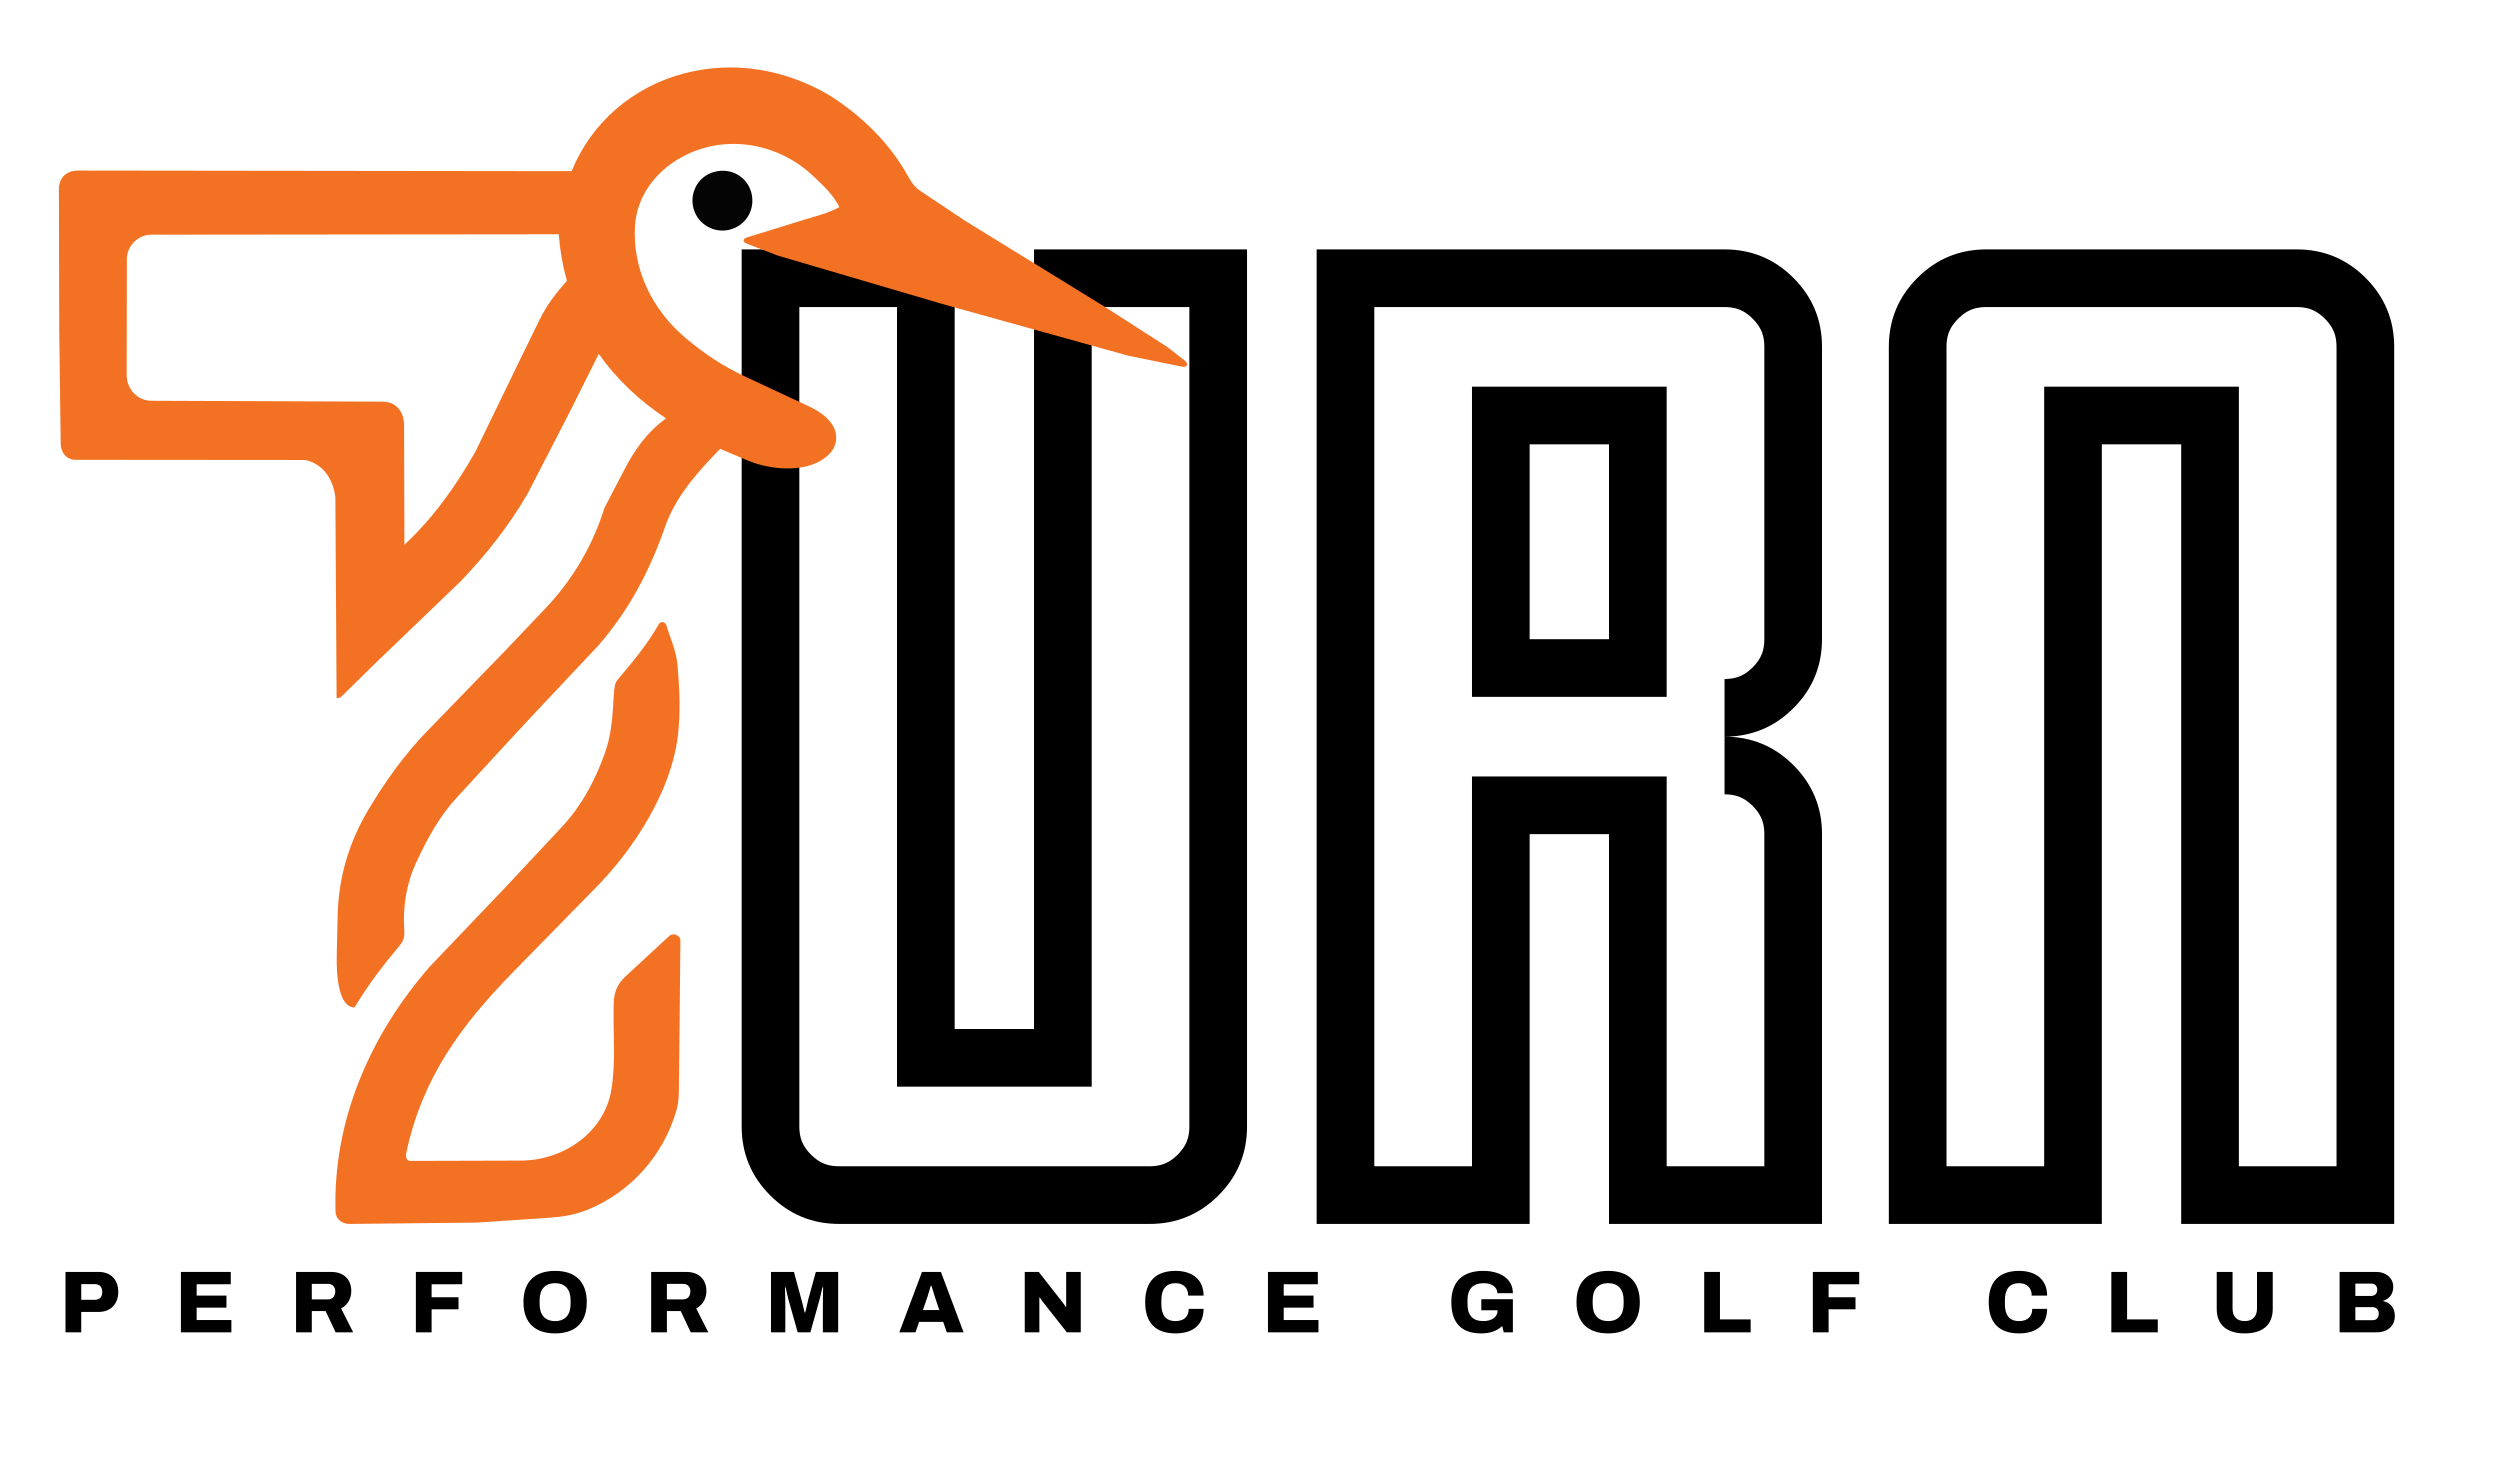
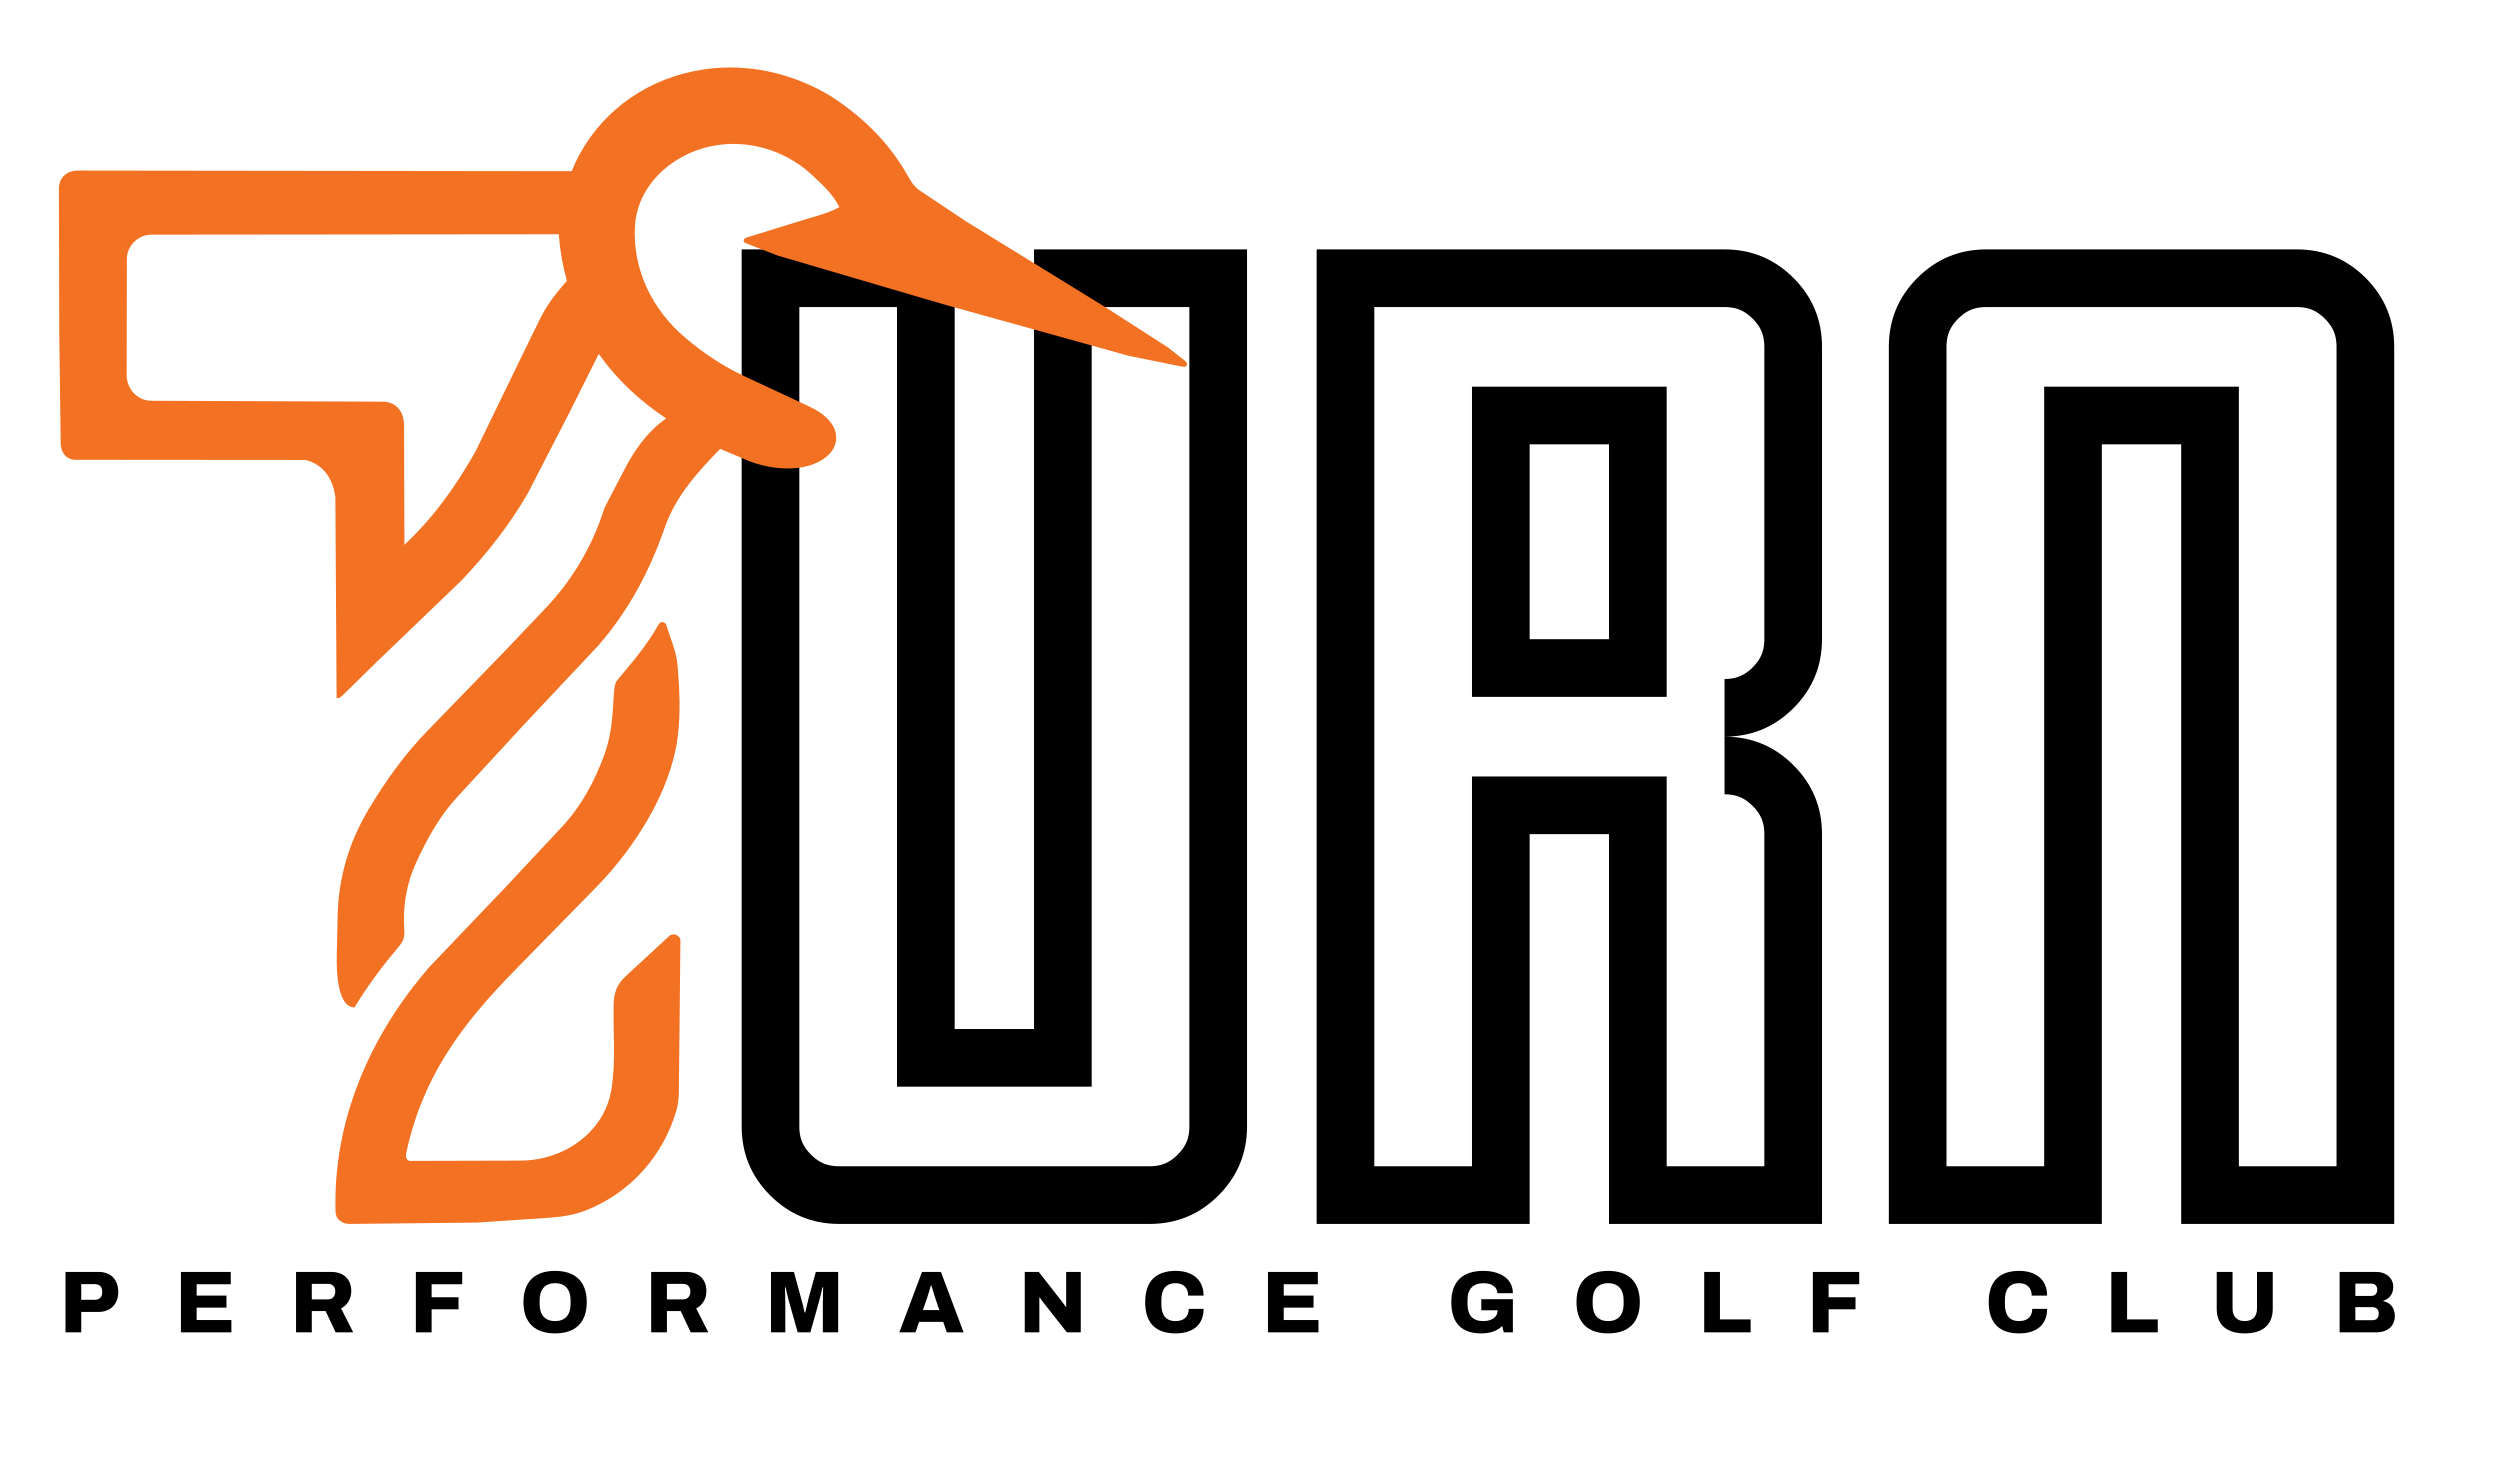
<svg xmlns="http://www.w3.org/2000/svg" width="10800px" height="6312px" viewBox="0 0 10800 6312.212">
-   <g id="2ad01bf7-a0f4-4b16-9c7b-11d9cd1be8c0">
- 
- </g>
-   <g id="809508ff-fe3f-4270-9e44-53f5b81706b2" name="New Group">
-     <g style="" id="d6b072af-1f31-4a63-a123-fc90fe451b32">
-       <g style="">
-         <path d="M-486.688 -13.718L-472.781 -13.718C-467.667 -13.718 -464.614 -10.407 -464.614 -5.403C-464.614 -0.289 -467.778 3.022 -472.928 3.022L-480.103 3.022L-480.103 11.558L-486.688 11.558ZM-474.474 -2.055C-472.413 -2.055 -471.309 -3.232 -471.309 -5.33C-471.309 -7.463 -472.376 -8.604 -474.474 -8.604L-480.103 -8.604L-480.103 -2.055Z" fill="rgb(0,0,0)" fill-opacity="1.00" transform="matrix(10.32547 0 0 10.32547 5308.055 5636.572) translate(0 0)" />
-         <path d="M-438.4 -13.718L-417.54 -13.718L-417.54 -8.567L-431.815 -8.567L-431.815 -3.821L-419.342 -3.821L-419.342 1.219L-431.815 1.219L-431.815 6.407L-417.282 6.407L-417.282 11.558L-438.4 11.558Z" fill="rgb(0,0,0)" fill-opacity="1.00" transform="matrix(10.32547 0 0 10.32547 5308.055 5636.572) translate(0 0)" />
-         <path d="M-390.222 -13.718L-375.543 -13.718C-369.914 -13.718 -367.118 -10.26 -367.118 -5.734C-367.118 -2.497 -368.7 0.152 -371.385 1.55L-366.308 11.558L-373.666 11.558L-377.861 2.654L-383.637 2.654L-383.637 11.558L-390.222 11.558ZM-376.794 -2.239C-375.028 -2.239 -373.814 -3.527 -373.814 -5.55C-373.814 -7.463 -374.954 -8.714 -376.794 -8.714L-383.637 -8.714L-383.637 -2.239Z" fill="rgb(0,0,0)" fill-opacity="1.00" transform="matrix(10.32547 0 0 10.32547 5308.055 5636.572) translate(0 0)" />
-         <path d="M-340.095 -13.718L-320.706 -13.718L-320.706 -8.567L-333.509 -8.567L-333.509 -3.122L-322.251 -3.122L-322.251 1.918L-333.509 1.918L-333.509 11.558L-340.095 11.558Z" fill="rgb(0,0,0)" fill-opacity="1.00" transform="matrix(10.32547 0 0 10.32547 5308.055 5636.572) translate(0 0)" />
-         <path d="M-281.836 11.999C-290.151 11.999 -295.081 7.658 -295.081 -1.099C-295.081 -9.818 -290.151 -14.159 -281.836 -14.159C-273.559 -14.159 -268.592 -9.818 -268.592 -1.099C-268.592 7.658 -273.559 11.999 -281.836 11.999ZM-281.836 6.848C-277.606 6.848 -275.361 4.199 -275.361 -0.252L-275.361 -1.908C-275.361 -6.36 -277.606 -9.009 -281.836 -9.009C-286.104 -9.009 -288.312 -6.36 -288.312 -1.908L-288.312 -0.252C-288.312 4.199 -286.104 6.848 -281.836 6.848Z" fill="rgb(0,0,0)" fill-opacity="1.00" transform="matrix(10.32547 0 0 10.32547 5308.055 5636.572) translate(0 0)" />
-         <path d="M-241.642 -13.718L-226.963 -13.718C-221.334 -13.718 -218.538 -10.26 -218.538 -5.734C-218.538 -2.497 -220.12 0.152 -222.805 1.55L-217.728 11.558L-225.087 11.558L-229.281 2.654L-235.057 2.654L-235.057 11.558L-241.642 11.558ZM-228.214 -2.239C-226.448 -2.239 -225.234 -3.527 -225.234 -5.55C-225.234 -7.463 -226.374 -8.714 -228.214 -8.714L-235.057 -8.714L-235.057 -2.239Z" fill="rgb(0,0,0)" fill-opacity="1.00" transform="matrix(10.32547 0 0 10.32547 5308.055 5636.572) translate(0 0)" />
-         <path d="M-191.515 -13.718L-181.912 -13.718L-178.859 -2.46C-178.491 -1.246 -177.829 1.477 -177.461 3.243L-177.166 3.243C-176.872 1.845 -176.32 -0.584 -175.842 -2.497L-172.751 -13.718L-163.407 -13.718L-163.407 11.558L-169.808 11.558L-169.808 0.778C-169.808 -2.349 -169.735 -6.029 -169.698 -7.279L-169.992 -7.279C-170.213 -6.139 -170.912 -3.196 -171.353 -1.577L-175.033 11.558L-180.33 11.558L-184.046 -1.577C-184.451 -3.049 -185.076 -5.697 -185.371 -7.243L-185.665 -7.243C-185.592 -5.33 -185.518 -1.834 -185.518 0.778L-185.518 11.558L-191.515 11.558Z" fill="rgb(0,0,0)" fill-opacity="1.00" transform="matrix(10.32547 0 0 10.32547 5308.055 5636.572) translate(0 0)" />
-         <path d="M-128.327 -13.718L-120.416 -13.718L-110.924 11.558L-117.951 11.558L-119.46 7.179L-129.541 7.179L-131.049 11.558L-137.819 11.558ZM-121.079 2.249L-122.881 -3.085C-123.249 -4.152 -123.985 -6.544 -124.39 -7.978L-124.647 -7.978C-125.015 -6.58 -125.714 -4.41 -126.119 -3.085L-127.959 2.249Z" fill="rgb(0,0,0)" fill-opacity="1.00" transform="matrix(10.32547 0 0 10.32547 5308.055 5636.572) translate(0 0)" />
-         <path d="M-85.336 -13.718L-79.487 -13.718L-70.289 -1.982C-69.774 -1.356 -68.597 0.226 -68.192 0.888L-68.008 0.851L-68.008 -13.718L-61.901 -13.718L-61.901 11.558L-67.714 11.558L-77.463 -0.804C-78.125 -1.577 -78.677 -2.497 -79.045 -3.049L-79.229 -3.012L-79.229 11.558L-85.336 11.558Z" fill="rgb(0,0,0)" fill-opacity="1.00" transform="matrix(10.32547 0 0 10.32547 5308.055 5636.572) translate(0 0)" />
-         <path d="M-22.222 11.999C-30.463 11.999 -34.951 7.768 -34.951 -1.099C-34.951 -9.818 -30.463 -14.159 -22.222 -14.159C-15.379 -14.159 -10.522 -10.664 -10.522 -3.821L-16.961 -3.821C-16.961 -7.059 -18.984 -9.009 -22.222 -9.009C-26.379 -9.009 -28.182 -6.36 -28.182 -1.908L-28.182 -0.252C-28.182 4.273 -26.379 6.848 -22.258 6.848C-18.763 6.848 -16.74 5.009 -16.74 1.734L-10.522 1.734C-10.522 8.541 -15.121 11.999 -22.222 11.999Z" fill="rgb(0,0,0)" fill-opacity="1.00" transform="matrix(10.32547 0 0 10.32547 5308.055 5636.572) translate(0 0)" />
-         <path d="M16.427 -13.718L37.288 -13.718L37.288 -8.567L23.013 -8.567L23.013 -3.821L35.485 -3.821L35.485 1.219L23.013 1.219L23.013 6.407L37.545 6.407L37.545 11.558L16.427 11.558Z" fill="rgb(0,0,0)" fill-opacity="1.00" transform="matrix(10.32547 0 0 10.32547 5308.055 5636.572) translate(0 0)" />
-         <path d="M105.608 11.999C97.477 11.999 93.136 7.731 93.136 -1.099C93.136 -9.818 98.029 -14.159 106.491 -14.159C113.298 -14.159 118.89 -11.069 118.89 -4.814L112.415 -4.814C112.415 -7.5 109.802 -9.009 106.749 -9.009C102.15 -9.009 99.906 -6.544 99.906 -1.908L99.906 -0.252C99.906 4.457 102.113 6.848 106.528 6.848C109.876 6.848 112.488 5.266 112.488 2.507L112.488 2.323L105.682 2.323L105.682 -2.313L118.89 -2.313L118.89 11.558L115.064 11.558L114.438 8.909C112.194 11.006 109.434 11.999 105.608 11.999Z" fill="rgb(0,0,0)" fill-opacity="1.00" transform="matrix(10.32547 0 0 10.32547 5308.055 5636.572) translate(0 0)" />
-         <path d="M158.753 11.999C150.438 11.999 145.508 7.658 145.508 -1.099C145.508 -9.818 150.438 -14.159 158.753 -14.159C167.031 -14.159 171.997 -9.818 171.997 -1.099C171.997 7.658 167.031 11.999 158.753 11.999ZM158.753 6.848C162.984 6.848 165.228 4.199 165.228 -0.252L165.228 -1.908C165.228 -6.36 162.984 -9.009 158.753 -9.009C154.485 -9.009 152.277 -6.36 152.277 -1.908L152.277 -0.252C152.277 4.199 154.485 6.848 158.753 6.848Z" fill="rgb(0,0,0)" fill-opacity="1.00" transform="matrix(10.32547 0 0 10.32547 5308.055 5636.572) translate(0 0)" />
-         <path d="M198.947 -13.718L205.532 -13.718L205.532 6.149L218.372 6.149L218.372 11.558L198.947 11.558Z" fill="rgb(0,0,0)" fill-opacity="1.00" transform="matrix(10.32547 0 0 10.32547 5308.055 5636.572) translate(0 0)" />
-         <path d="M244.402 -13.718L263.791 -13.718L263.791 -8.567L250.987 -8.567L250.987 -3.122L262.245 -3.122L262.245 1.918L250.987 1.918L250.987 11.558L244.402 11.558Z" fill="rgb(0,0,0)" fill-opacity="1.00" transform="matrix(10.32547 0 0 10.32547 5308.055 5636.572) translate(0 0)" />
-         <path d="M330.713 11.999C322.472 11.999 317.983 7.768 317.983 -1.099C317.983 -9.818 322.472 -14.159 330.713 -14.159C337.556 -14.159 342.413 -10.664 342.413 -3.821L335.974 -3.821C335.974 -7.059 333.951 -9.009 330.713 -9.009C326.556 -9.009 324.753 -6.36 324.753 -1.908L324.753 -0.252C324.753 4.273 326.556 6.848 330.676 6.848C334.172 6.848 336.195 5.009 336.195 1.734L342.413 1.734C342.413 8.541 337.814 11.999 330.713 11.999Z" fill="rgb(0,0,0)" fill-opacity="1.00" transform="matrix(10.32547 0 0 10.32547 5308.055 5636.572) translate(0 0)" />
-         <path d="M369.288 -13.718L375.874 -13.718L375.874 6.149L388.714 6.149L388.714 11.558L369.288 11.558Z" fill="rgb(0,0,0)" fill-opacity="1.00" transform="matrix(10.32547 0 0 10.32547 5308.055 5636.572) translate(0 0)" />
-         <path d="M425.082 11.999C417.724 11.999 413.382 8.541 413.382 1.734L413.382 -13.718L420.005 -13.718L420.005 1.624C420.005 4.898 421.771 6.848 425.082 6.848C428.393 6.848 430.232 4.898 430.232 1.624L430.232 -13.718L436.818 -13.718L436.818 1.734C436.818 8.541 432.477 11.999 425.082 11.999Z" fill="rgb(0,0,0)" fill-opacity="1.00" transform="matrix(10.32547 0 0 10.32547 5308.055 5636.572) translate(0 0)" />
-         <path d="M464.797 -13.718L480.25 -13.718C484.15 -13.718 487.24 -11.179 487.24 -7.5C487.24 -4.189 485.364 -2.386 483.046 -1.65L483.046 -1.503C485.768 -0.915 487.902 1.035 487.902 4.714C487.902 9.093 484.554 11.558 480.36 11.558L464.797 11.558ZM477.969 -3.674C479.587 -3.674 480.544 -4.704 480.544 -6.323C480.544 -7.905 479.514 -8.825 478.079 -8.825L471.383 -8.825L471.383 -3.674ZM478.557 6.48C480.103 6.48 481.169 5.597 481.169 3.647C481.169 2.102 480.176 0.999 478.447 0.999L471.383 0.999L471.383 6.48Z" fill="rgb(0,0,0)" fill-opacity="1.00" transform="matrix(10.32547 0 0 10.32547 5308.055 5636.572) translate(0 0)" />
+   <g style="" id="bce03943-e95c-4c3a-a8aa-b2f1c0899604">
+     <g style="">
+       <path d="M-486.688 -13.718L-472.781 -13.718C-467.667 -13.718 -464.614 -10.407 -464.614 -5.403C-464.614 -0.289 -467.778 3.022 -472.928 3.022L-480.103 3.022L-480.103 11.558L-486.688 11.558ZM-474.474 -2.055C-472.413 -2.055 -471.309 -3.232 -471.309 -5.33C-471.309 -7.463 -472.376 -8.604 -474.474 -8.604L-480.103 -8.604L-480.103 -2.055Z" fill="rgb(0,0,0)" fill-opacity="1.00" transform="matrix(10.32547 0 0 10.32547 5308.055 5636.572) translate(0 0)" />
+       <path d="M-438.4 -13.718L-417.54 -13.718L-417.54 -8.567L-431.815 -8.567L-431.815 -3.821L-419.342 -3.821L-419.342 1.219L-431.815 1.219L-431.815 6.407L-417.282 6.407L-417.282 11.558L-438.4 11.558Z" fill="rgb(0,0,0)" fill-opacity="1.00" transform="matrix(10.32547 0 0 10.32547 5308.055 5636.572) translate(0 0)" />
+       <path d="M-390.222 -13.718L-375.543 -13.718C-369.914 -13.718 -367.118 -10.26 -367.118 -5.734C-367.118 -2.497 -368.7 0.152 -371.385 1.55L-366.308 11.558L-373.666 11.558L-377.861 2.654L-383.637 2.654L-383.637 11.558L-390.222 11.558ZM-376.794 -2.239C-375.028 -2.239 -373.814 -3.527 -373.814 -5.55C-373.814 -7.463 -374.954 -8.714 -376.794 -8.714L-383.637 -8.714L-383.637 -2.239Z" fill="rgb(0,0,0)" fill-opacity="1.00" transform="matrix(10.32547 0 0 10.32547 5308.055 5636.572) translate(0 0)" />
+       <path d="M-340.095 -13.718L-320.706 -13.718L-320.706 -8.567L-333.509 -8.567L-333.509 -3.122L-322.251 -3.122L-322.251 1.918L-333.509 1.918L-333.509 11.558L-340.095 11.558Z" fill="rgb(0,0,0)" fill-opacity="1.00" transform="matrix(10.32547 0 0 10.32547 5308.055 5636.572) translate(0 0)" />
+       <path d="M-281.836 11.999C-290.151 11.999 -295.081 7.658 -295.081 -1.099C-295.081 -9.818 -290.151 -14.159 -281.836 -14.159C-273.559 -14.159 -268.592 -9.818 -268.592 -1.099C-268.592 7.658 -273.559 11.999 -281.836 11.999ZM-281.836 6.848C-277.606 6.848 -275.361 4.199 -275.361 -0.252L-275.361 -1.908C-275.361 -6.36 -277.606 -9.009 -281.836 -9.009C-286.104 -9.009 -288.312 -6.36 -288.312 -1.908L-288.312 -0.252C-288.312 4.199 -286.104 6.848 -281.836 6.848Z" fill="rgb(0,0,0)" fill-opacity="1.00" transform="matrix(10.32547 0 0 10.32547 5308.055 5636.572) translate(0 0)" />
+       <path d="M-241.642 -13.718L-226.963 -13.718C-221.334 -13.718 -218.538 -10.26 -218.538 -5.734C-218.538 -2.497 -220.12 0.152 -222.805 1.55L-217.728 11.558L-225.087 11.558L-229.281 2.654L-235.057 2.654L-235.057 11.558L-241.642 11.558ZM-228.214 -2.239C-226.448 -2.239 -225.234 -3.527 -225.234 -5.55C-225.234 -7.463 -226.374 -8.714 -228.214 -8.714L-235.057 -8.714L-235.057 -2.239Z" fill="rgb(0,0,0)" fill-opacity="1.00" transform="matrix(10.32547 0 0 10.32547 5308.055 5636.572) translate(0 0)" />
+       <path d="M-191.515 -13.718L-181.912 -13.718L-178.859 -2.46C-178.491 -1.246 -177.829 1.477 -177.461 3.243L-177.166 3.243C-176.872 1.845 -176.32 -0.584 -175.842 -2.497L-172.751 -13.718L-163.407 -13.718L-163.407 11.558L-169.808 11.558L-169.808 0.778C-169.808 -2.349 -169.735 -6.029 -169.698 -7.279L-169.992 -7.279C-170.213 -6.139 -170.912 -3.196 -171.353 -1.577L-175.033 11.558L-180.33 11.558L-184.046 -1.577C-184.451 -3.049 -185.076 -5.697 -185.371 -7.243L-185.665 -7.243C-185.592 -5.33 -185.518 -1.834 -185.518 0.778L-185.518 11.558L-191.515 11.558Z" fill="rgb(0,0,0)" fill-opacity="1.00" transform="matrix(10.32547 0 0 10.32547 5308.055 5636.572) translate(0 0)" />
+       <path d="M-128.327 -13.718L-120.416 -13.718L-110.924 11.558L-117.951 11.558L-119.46 7.179L-129.541 7.179L-131.049 11.558L-137.819 11.558ZM-121.079 2.249L-122.881 -3.085C-123.249 -4.152 -123.985 -6.544 -124.39 -7.978L-124.647 -7.978C-125.015 -6.58 -125.714 -4.41 -126.119 -3.085L-127.959 2.249Z" fill="rgb(0,0,0)" fill-opacity="1.00" transform="matrix(10.32547 0 0 10.32547 5308.055 5636.572) translate(0 0)" />
+       <path d="M-85.336 -13.718L-79.487 -13.718L-70.289 -1.982C-69.774 -1.356 -68.597 0.226 -68.192 0.888L-68.008 0.851L-68.008 -13.718L-61.901 -13.718L-61.901 11.558L-67.714 11.558L-77.463 -0.804C-78.125 -1.577 -78.677 -2.497 -79.045 -3.049L-79.229 -3.012L-79.229 11.558L-85.336 11.558Z" fill="rgb(0,0,0)" fill-opacity="1.00" transform="matrix(10.32547 0 0 10.32547 5308.055 5636.572) translate(0 0)" />
+       <path d="M-22.222 11.999C-30.463 11.999 -34.951 7.768 -34.951 -1.099C-34.951 -9.818 -30.463 -14.159 -22.222 -14.159C-15.379 -14.159 -10.522 -10.664 -10.522 -3.821L-16.961 -3.821C-16.961 -7.059 -18.984 -9.009 -22.222 -9.009C-26.379 -9.009 -28.182 -6.36 -28.182 -1.908L-28.182 -0.252C-28.182 4.273 -26.379 6.848 -22.258 6.848C-18.763 6.848 -16.74 5.009 -16.74 1.734L-10.522 1.734C-10.522 8.541 -15.121 11.999 -22.222 11.999Z" fill="rgb(0,0,0)" fill-opacity="1.00" transform="matrix(10.32547 0 0 10.32547 5308.055 5636.572) translate(0 0)" />
+       <path d="M16.427 -13.718L37.288 -13.718L37.288 -8.567L23.013 -8.567L23.013 -3.821L35.485 -3.821L35.485 1.219L23.013 1.219L23.013 6.407L37.545 6.407L37.545 11.558L16.427 11.558Z" fill="rgb(0,0,0)" fill-opacity="1.00" transform="matrix(10.32547 0 0 10.32547 5308.055 5636.572) translate(0 0)" />
+       <path d="M105.608 11.999C97.477 11.999 93.136 7.731 93.136 -1.099C93.136 -9.818 98.029 -14.159 106.491 -14.159C113.298 -14.159 118.89 -11.069 118.89 -4.814L112.415 -4.814C112.415 -7.5 109.802 -9.009 106.749 -9.009C102.15 -9.009 99.906 -6.544 99.906 -1.908L99.906 -0.252C99.906 4.457 102.113 6.848 106.528 6.848C109.876 6.848 112.488 5.266 112.488 2.507L112.488 2.323L105.682 2.323L105.682 -2.313L118.89 -2.313L118.89 11.558L115.064 11.558L114.438 8.909C112.194 11.006 109.434 11.999 105.608 11.999Z" fill="rgb(0,0,0)" fill-opacity="1.00" transform="matrix(10.32547 0 0 10.32547 5308.055 5636.572) translate(0 0)" />
+       <path d="M158.753 11.999C150.438 11.999 145.508 7.658 145.508 -1.099C145.508 -9.818 150.438 -14.159 158.753 -14.159C167.031 -14.159 171.997 -9.818 171.997 -1.099C171.997 7.658 167.031 11.999 158.753 11.999ZM158.753 6.848C162.984 6.848 165.228 4.199 165.228 -0.252L165.228 -1.908C165.228 -6.36 162.984 -9.009 158.753 -9.009C154.485 -9.009 152.277 -6.36 152.277 -1.908L152.277 -0.252C152.277 4.199 154.485 6.848 158.753 6.848Z" fill="rgb(0,0,0)" fill-opacity="1.00" transform="matrix(10.32547 0 0 10.32547 5308.055 5636.572) translate(0 0)" />
+       <path d="M198.947 -13.718L205.532 -13.718L205.532 6.149L218.372 6.149L218.372 11.558L198.947 11.558Z" fill="rgb(0,0,0)" fill-opacity="1.00" transform="matrix(10.32547 0 0 10.32547 5308.055 5636.572) translate(0 0)" />
+       <path d="M244.402 -13.718L263.791 -13.718L263.791 -8.567L250.987 -8.567L250.987 -3.122L262.245 -3.122L262.245 1.918L250.987 1.918L250.987 11.558L244.402 11.558Z" fill="rgb(0,0,0)" fill-opacity="1.00" transform="matrix(10.32547 0 0 10.32547 5308.055 5636.572) translate(0 0)" />
+       <path d="M330.713 11.999C322.472 11.999 317.983 7.768 317.983 -1.099C317.983 -9.818 322.472 -14.159 330.713 -14.159C337.556 -14.159 342.413 -10.664 342.413 -3.821L335.974 -3.821C335.974 -7.059 333.951 -9.009 330.713 -9.009C326.556 -9.009 324.753 -6.36 324.753 -1.908L324.753 -0.252C324.753 4.273 326.556 6.848 330.676 6.848C334.172 6.848 336.195 5.009 336.195 1.734L342.413 1.734C342.413 8.541 337.814 11.999 330.713 11.999Z" fill="rgb(0,0,0)" fill-opacity="1.00" transform="matrix(10.32547 0 0 10.32547 5308.055 5636.572) translate(0 0)" />
+       <path d="M369.288 -13.718L375.874 -13.718L375.874 6.149L388.714 6.149L388.714 11.558L369.288 11.558Z" fill="rgb(0,0,0)" fill-opacity="1.00" transform="matrix(10.32547 0 0 10.32547 5308.055 5636.572) translate(0 0)" />
+       <path d="M425.082 11.999C417.724 11.999 413.382 8.541 413.382 1.734L413.382 -13.718L420.005 -13.718L420.005 1.624C420.005 4.898 421.771 6.848 425.082 6.848C428.393 6.848 430.232 4.898 430.232 1.624L430.232 -13.718L436.818 -13.718L436.818 1.734C436.818 8.541 432.477 11.999 425.082 11.999Z" fill="rgb(0,0,0)" fill-opacity="1.00" transform="matrix(10.32547 0 0 10.32547 5308.055 5636.572) translate(0 0)" />
+       <path d="M464.797 -13.718L480.25 -13.718C484.15 -13.718 487.24 -11.179 487.24 -7.5C487.24 -4.189 485.364 -2.386 483.046 -1.65L483.046 -1.503C485.768 -0.915 487.902 1.035 487.902 4.714C487.902 9.093 484.554 11.558 480.36 11.558L464.797 11.558ZM477.969 -3.674C479.587 -3.674 480.544 -4.704 480.544 -6.323C480.544 -7.905 479.514 -8.825 478.079 -8.825L471.383 -8.825L471.383 -3.674ZM478.557 6.48C480.103 6.48 481.169 5.597 481.169 3.647C481.169 2.102 480.176 0.999 478.447 0.999L471.383 0.999L471.383 6.48Z" fill="rgb(0,0,0)" fill-opacity="1.00" transform="matrix(10.32547 0 0 10.32547 5308.055 5636.572) translate(0 0)" />
+     </g>
+   </g>
+   <g style="" id="e0cc479e-8409-43d9-9c62-291de16acbf8">
+     <g style="">
+       <path d="M-27.648 12.538L-27.648 -27.782L-16.632 -27.782L-16.632 17.578Q-16.632 19.666 -18.108 21.142Q-19.584 22.618 -21.672 22.618L-37.728 22.618Q-39.816 22.618 -41.292 21.142Q-42.768 19.666 -42.768 17.578L-42.768 -27.782L-31.752 -27.782L-31.752 12.538Z" fill="none" transform="matrix(83.5345 0 0 83.5345 6776.524 3398.184) translate(0 0)" />
+       <path d="M8.064 -27.782Q10.152 -27.782 11.628 -26.306Q13.104 -24.83 13.104 -22.742L13.104 -7.622Q13.104 -5.534 11.628 -4.058Q10.152 -2.582 8.064 -2.582Q10.152 -2.582 11.628 -1.106Q13.104 0.37 13.104 2.458L13.104 22.618L2.088 22.618L2.088 2.458L-2.016 2.458L-2.016 22.618L-13.032 22.618L-13.032 -27.782ZM-2.016 -7.622L2.088 -7.622L2.088 -17.702L-2.016 -17.702Z" fill="none" transform="matrix(83.5345 0 0 83.5345 6776.524 3398.184) translate(0 0)" />
+       <path d="M37.656 -27.782Q39.744 -27.782 41.22 -26.306Q42.696 -24.83 42.696 -22.742L42.696 22.618L31.68 22.618L31.68 -17.702L27.576 -17.702L27.576 22.618L16.56 22.618L16.56 -22.742Q16.56 -24.83 18.036 -26.306Q19.512 -27.782 21.6 -27.782Z" fill="none" transform="matrix(83.5345 0 0 83.5345 6776.524 3398.184) translate(0 0)" />
+       <g clip-path="url(#clip-1f6f5245-2720-4cdf-b322-0c126097a3b3)">
+         <clipPath id="clip-1f6f5245-2720-4cdf-b322-0c126097a3b3">
+           <path d="M-27.648 12.538L-27.648 -27.782L-16.632 -27.782L-16.632 17.578Q-16.632 19.666 -18.108 21.142Q-19.584 22.618 -21.672 22.618L-37.728 22.618Q-39.816 22.618 -41.292 21.142Q-42.768 19.666 -42.768 17.578L-42.768 -27.782L-31.752 -27.782L-31.752 12.538Z" fill="none" transform="matrix(83.5345 0 0 83.5345 6776.524 3398.184) translate(0 0)" />
+         </clipPath>
+         <path d="M-27.648 12.538L-27.648 -27.782L-16.632 -27.782L-16.632 17.578Q-16.632 19.666 -18.108 21.142Q-19.584 22.618 -21.672 22.618L-37.728 22.618Q-39.816 22.618 -41.292 21.142Q-42.768 19.666 -42.768 17.578L-42.768 -27.782L-31.752 -27.782L-31.752 12.538Z" stroke="rgb(0,0,0)" stroke-opacity="1.00" stroke-width="5.965" fill="none" transform="matrix(83.5345 0 0 83.5345 6776.524 3398.184) translate(0 0)" />
+       </g>
+       <g clip-path="url(#clip-3fcaf145-2a69-475d-a703-94d959296a89)">
+         <clipPath id="clip-3fcaf145-2a69-475d-a703-94d959296a89">
+           <path d="M8.064 -27.782Q10.152 -27.782 11.628 -26.306Q13.104 -24.83 13.104 -22.742L13.104 -7.622Q13.104 -5.534 11.628 -4.058Q10.152 -2.582 8.064 -2.582Q10.152 -2.582 11.628 -1.106Q13.104 0.37 13.104 2.458L13.104 22.618L2.088 22.618L2.088 2.458L-2.016 2.458L-2.016 22.618L-13.032 22.618L-13.032 -27.782ZM-2.016 -7.622L2.088 -7.622L2.088 -17.702L-2.016 -17.702Z" fill="none" transform="matrix(83.5345 0 0 83.5345 6776.524 3398.184) translate(0 0)" />
+         </clipPath>
+         <path d="M8.064 -27.782Q10.152 -27.782 11.628 -26.306Q13.104 -24.83 13.104 -22.742L13.104 -7.622Q13.104 -5.534 11.628 -4.058Q10.152 -2.582 8.064 -2.582Q10.152 -2.582 11.628 -1.106Q13.104 0.37 13.104 2.458L13.104 22.618L2.088 22.618L2.088 2.458L-2.016 2.458L-2.016 22.618L-13.032 22.618L-13.032 -27.782ZM-2.016 -7.622L2.088 -7.622L2.088 -17.702L-2.016 -17.702Z" stroke="rgb(0,0,0)" stroke-opacity="1.00" stroke-width="5.965" fill="none" transform="matrix(83.5345 0 0 83.5345 6776.524 3398.184) translate(0 0)" />
+       </g>
+       <g clip-path="url(#clip-7750590f-1c45-4e7f-9877-af9a81b9a1bb)">
+         <clipPath id="clip-7750590f-1c45-4e7f-9877-af9a81b9a1bb">
+           <path d="M37.656 -27.782Q39.744 -27.782 41.22 -26.306Q42.696 -24.83 42.696 -22.742L42.696 22.618L31.68 22.618L31.68 -17.702L27.576 -17.702L27.576 22.618L16.56 22.618L16.56 -22.742Q16.56 -24.83 18.036 -26.306Q19.512 -27.782 21.6 -27.782Z" fill="none" transform="matrix(83.5345 0 0 83.5345 6776.524 3398.184) translate(0 0)" />
+         </clipPath>
+         <path d="M37.656 -27.782Q39.744 -27.782 41.22 -26.306Q42.696 -24.83 42.696 -22.742L42.696 22.618L31.68 22.618L31.68 -17.702L27.576 -17.702L27.576 22.618L16.56 22.618L16.56 -22.742Q16.56 -24.83 18.036 -26.306Q19.512 -27.782 21.6 -27.782Z" stroke="rgb(0,0,0)" stroke-opacity="1.00" stroke-width="5.965" fill="none" transform="matrix(83.5345 0 0 83.5345 6776.524 3398.184) translate(0 0)" />
      </g>
    </g>
-     <g id="1a9e0e78-b919-4201-9247-98e11b0ee609" name="New Group">
-       <g style="" id="5303b6a6-8bad-4166-bea7-28b2c58b39dc">
-         <g style="">
-           <path d="M-27.648 12.538L-27.648 -27.782L-16.632 -27.782L-16.632 17.578Q-16.632 19.666 -18.108 21.142Q-19.584 22.618 -21.672 22.618L-37.728 22.618Q-39.816 22.618 -41.292 21.142Q-42.768 19.666 -42.768 17.578L-42.768 -27.782L-31.752 -27.782L-31.752 12.538Z" fill="none" transform="matrix(83.5345 0 0 83.5345 6776.524 3398.184) translate(0 0)" />
-           <path d="M8.064 -27.782Q10.152 -27.782 11.628 -26.306Q13.104 -24.83 13.104 -22.742L13.104 -7.622Q13.104 -5.534 11.628 -4.058Q10.152 -2.582 8.064 -2.582Q10.152 -2.582 11.628 -1.106Q13.104 0.37 13.104 2.458L13.104 22.618L2.088 22.618L2.088 2.458L-2.016 2.458L-2.016 22.618L-13.032 22.618L-13.032 -27.782ZM-2.016 -7.622L2.088 -7.622L2.088 -17.702L-2.016 -17.702Z" fill="none" transform="matrix(83.5345 0 0 83.5345 6776.524 3398.184) translate(0 0)" />
-           <path d="M37.656 -27.782Q39.744 -27.782 41.22 -26.306Q42.696 -24.83 42.696 -22.742L42.696 22.618L31.68 22.618L31.68 -17.702L27.576 -17.702L27.576 22.618L16.56 22.618L16.56 -22.742Q16.56 -24.83 18.036 -26.306Q19.512 -27.782 21.6 -27.782Z" fill="none" transform="matrix(83.5345 0 0 83.5345 6776.524 3398.184) translate(0 0)" />
-           <g clip-path="url(#clip-a719be75-b861-4b96-afd9-e4a583d03c83)">
-             <clipPath id="clip-a719be75-b861-4b96-afd9-e4a583d03c83">
-               <path d="M-27.648 12.538L-27.648 -27.782L-16.632 -27.782L-16.632 17.578Q-16.632 19.666 -18.108 21.142Q-19.584 22.618 -21.672 22.618L-37.728 22.618Q-39.816 22.618 -41.292 21.142Q-42.768 19.666 -42.768 17.578L-42.768 -27.782L-31.752 -27.782L-31.752 12.538Z" fill="none" transform="matrix(83.5345 0 0 83.5345 6776.524 3398.184) translate(0 0)" />
-             </clipPath>
-             <path d="M-27.648 12.538L-27.648 -27.782L-16.632 -27.782L-16.632 17.578Q-16.632 19.666 -18.108 21.142Q-19.584 22.618 -21.672 22.618L-37.728 22.618Q-39.816 22.618 -41.292 21.142Q-42.768 19.666 -42.768 17.578L-42.768 -27.782L-31.752 -27.782L-31.752 12.538Z" stroke="rgb(0,0,0)" stroke-opacity="1.00" stroke-width="5.965" fill="none" transform="matrix(83.5345 0 0 83.5345 6776.524 3398.184) translate(0 0)" />
-           </g>
-           <g clip-path="url(#clip-1015079f-ea80-40fb-8df9-20137a203a67)">
-             <clipPath id="clip-1015079f-ea80-40fb-8df9-20137a203a67">
-               <path d="M8.064 -27.782Q10.152 -27.782 11.628 -26.306Q13.104 -24.83 13.104 -22.742L13.104 -7.622Q13.104 -5.534 11.628 -4.058Q10.152 -2.582 8.064 -2.582Q10.152 -2.582 11.628 -1.106Q13.104 0.37 13.104 2.458L13.104 22.618L2.088 22.618L2.088 2.458L-2.016 2.458L-2.016 22.618L-13.032 22.618L-13.032 -27.782ZM-2.016 -7.622L2.088 -7.622L2.088 -17.702L-2.016 -17.702Z" fill="none" transform="matrix(83.5345 0 0 83.5345 6776.524 3398.184) translate(0 0)" />
-             </clipPath>
-             <path d="M8.064 -27.782Q10.152 -27.782 11.628 -26.306Q13.104 -24.83 13.104 -22.742L13.104 -7.622Q13.104 -5.534 11.628 -4.058Q10.152 -2.582 8.064 -2.582Q10.152 -2.582 11.628 -1.106Q13.104 0.37 13.104 2.458L13.104 22.618L2.088 22.618L2.088 2.458L-2.016 2.458L-2.016 22.618L-13.032 22.618L-13.032 -27.782ZM-2.016 -7.622L2.088 -7.622L2.088 -17.702L-2.016 -17.702Z" stroke="rgb(0,0,0)" stroke-opacity="1.00" stroke-width="5.965" fill="none" transform="matrix(83.5345 0 0 83.5345 6776.524 3398.184) translate(0 0)" />
-           </g>
-           <g clip-path="url(#clip-c05fca05-40b7-4ef0-a9df-9092055593f9)">
-             <clipPath id="clip-c05fca05-40b7-4ef0-a9df-9092055593f9">
-               <path d="M37.656 -27.782Q39.744 -27.782 41.22 -26.306Q42.696 -24.83 42.696 -22.742L42.696 22.618L31.68 22.618L31.68 -17.702L27.576 -17.702L27.576 22.618L16.56 22.618L16.56 -22.742Q16.56 -24.83 18.036 -26.306Q19.512 -27.782 21.6 -27.782Z" fill="none" transform="matrix(83.5345 0 0 83.5345 6776.524 3398.184) translate(0 0)" />
-             </clipPath>
-             <path d="M37.656 -27.782Q39.744 -27.782 41.22 -26.306Q42.696 -24.83 42.696 -22.742L42.696 22.618L31.68 22.618L31.68 -17.702L27.576 -17.702L27.576 22.618L16.56 22.618L16.56 -22.742Q16.56 -24.83 18.036 -26.306Q19.512 -27.782 21.6 -27.782Z" stroke="rgb(0,0,0)" stroke-opacity="1.00" stroke-width="5.965" fill="none" transform="matrix(83.5345 0 0 83.5345 6776.524 3398.184) translate(0 0)" />
-           </g>
-         </g>
+   </g>
+   <g id="59c1f38a-edbb-469e-b9fd-c7daaf2b165b">
+     <g style="">
+       <g id="59c1f38a-edbb-469e-b9fd-c7daaf2b165b-child-0">
+         <path style="stroke: rgb(193,193,193); stroke-opacity: 1.00; stroke-width: 0; stroke-dasharray: none; stroke-linecap: butt; stroke-dashoffset: 0; stroke-linejoin: miter; stroke-miterlimit: 4; fill: rgb(243,113,35); fill-opacity: 1.00; fill-rule: nonzero; opacity: 1;" transform="matrix(0.974897 0 0 0.974897 2691.098 2789.536) matrix(1 0 0 1 0 -479.707)  translate(-3276.765, -5157.558)" d="M 2360.84 6597.28 C 2315.71 6695.14 2300.68 6795.12 2307.78 6900.29 C 2309.83 6930.69 2302.45 6948.02 2283.82 6970.13 C 2211.51 7055.97 2145.09 7143.66 2087.30 7240.21 C 2015.24 7240.17 2006.54 7094.83 2008.48 7008.30 L 2012.42 6832.51 C 2016.21 6663.29 2063.51 6506.18 2149.94 6361.90 C 2225.74 6235.36 2308.00 6120.02 2410.75 6014.11 L 2753.54 5660.77 L 2932.00 5473.04 C 3054.26 5344.43 3141.64 5195.94 3195.06 5025.85 L 3282.98 4857.20 C 3328.54 4769.82 3382.72 4690.98 3467.91 4630.00 C 3352.20 4552.58 3252.37 4461.39 3169.56 4344.15 L 3038.36 4606.44 L 2854.43 4963.34 C 2771.27 5106.38 2672.69 5230.88 2558.58 5350.77 L 2179.44 5714.89 L 2035.89 5855.96 C 2027.30 5864.41 2019.71 5871.57 2007.82 5868.75 L 2002.37 4980.28 C 1992.73 4898.82 1948.80 4832.00 1868.90 4814.26 L 850.31 4813.42 C 809.90 4813.39 785.61 4779.91 785.14 4742.81 L 778.71 4241.94 L 777.20 3613.76 C 777.08 3563.30 810.68 3531.63 862.98 3531.70 L 3049.35 3534.42 C 3136.29 3319.63 3318.97 3162.55 3543.50 3102.44 C 3765.25 3043.08 3994.16 3081.81 4191.82 3198.25 C 4326.89 3284.20 4443.30 3394.48 4525.70 3532.16 C 4546.26 3566.51 4559.35 3598.55 4594.00 3621.65 L 4792.84 3754.26 L 5411.58 4135.33 L 5691.86 4315.50 L 5767.69 4374.99 C 5774.14 4380.05 5776.77 4387.15 5776.27 4392.85 C 5775.71 4399.17 5765.13 4402.76 5757.28 4401.17 L 5517.73 4352.60 L 4693.01 4123.17 L 3961.58 3908.14 L 3820.07 3853.35 C 3814.13 3851.05 3810.86 3843.70 3811.51 3839.60 C 3812.26 3834.88 3817.82 3830.68 3824.34 3828.66 L 4076.19 3750.68 C 4130.04 3734.01 4183.00 3722.35 4235.79 3693.84 C 4207.88 3637.53 4165.53 3599.85 4121.84 3558.01 C 3963.87 3406.76 3724.29 3366.41 3531.78 3475.08 C 3421.08 3537.57 3338.61 3645.77 3330.24 3774.50 C 3317.51 3970.37 3407.57 4150.36 3554.70 4274.14 C 3636.86 4343.26 3721.14 4399.34 3818.07 4444.57 L 4098.92 4575.62 C 4138.39 4594.04 4173.99 4616.43 4199.30 4650.64 C 4230.84 4693.27 4229.60 4747.66 4192.40 4786.55 C 4109.01 4873.73 3939.66 4863.49 3825.82 4815.07 L 3707.66 4764.81 C 3608.19 4866.76 3510.31 4975.34 3463.04 5111.12 C 3395.05 5306.42 3303.85 5479.30 3168.16 5635.89 L 2837.34 5987.71 L 2542.22 6308.02 C 2463.83 6393.10 2410.53 6489.61 2360.87 6597.29 Z M 2308.28 5190.13 C 2443.04 5063.56 2537.65 4926.61 2622.35 4778.50 L 2821.37 4368.54 L 2907.98 4191.44 C 2939.32 4127.37 2980.77 4073.28 3028.43 4020.90 C 3008.92 3950.49 2997.66 3885.99 2992.34 3814.04 L 1187.21 3815.84 C 1127.13 3815.90 1078.44 3865.98 1078.36 3923.62 L 1077.57 4438.11 C 1077.48 4498.38 1123.38 4551.57 1187.03 4551.82 L 2212.71 4555.83 C 2275.00 4557.01 2306.62 4602.82 2306.79 4661.47 L 2308.29 5190.14 Z" stroke-linecap="round" />
      </g>
-       <g id="ea09b133-70a9-4e66-8733-26e20f45ec9c">
-         <g style="">
-           <g id="ea09b133-70a9-4e66-8733-26e20f45ec9c-child-0">
-             <path style="stroke: rgb(193,193,193); stroke-opacity: 1.00; stroke-width: 0; stroke-dasharray: none; stroke-linecap: butt; stroke-dashoffset: 0; stroke-linejoin: miter; stroke-miterlimit: 4; fill: rgb(243,113,35); fill-opacity: 1.00; fill-rule: nonzero; opacity: 1;" transform="matrix(0.974897 0 0 0.974897 2691.098 2789.536) matrix(1 0 0 1 0 -479.707)  translate(-3276.765, -5157.558)" d="M 2360.84 6597.28 C 2315.71 6695.14 2300.68 6795.12 2307.78 6900.29 C 2309.83 6930.69 2302.45 6948.02 2283.82 6970.13 C 2211.51 7055.97 2145.09 7143.66 2087.30 7240.21 C 2015.24 7240.17 2006.54 7094.83 2008.48 7008.30 L 2012.42 6832.51 C 2016.21 6663.29 2063.51 6506.18 2149.94 6361.90 C 2225.74 6235.36 2308.00 6120.02 2410.75 6014.11 L 2753.54 5660.77 L 2932.00 5473.04 C 3054.26 5344.43 3141.64 5195.94 3195.06 5025.85 L 3282.98 4857.20 C 3328.54 4769.82 3382.72 4690.98 3467.91 4630.00 C 3352.20 4552.58 3252.37 4461.39 3169.56 4344.15 L 3038.36 4606.44 L 2854.43 4963.34 C 2771.27 5106.38 2672.69 5230.88 2558.58 5350.77 L 2179.44 5714.89 L 2035.89 5855.96 C 2027.30 5864.41 2019.71 5871.57 2007.82 5868.75 L 2002.37 4980.28 C 1992.73 4898.82 1948.80 4832.00 1868.90 4814.26 L 850.31 4813.42 C 809.90 4813.39 785.61 4779.91 785.14 4742.81 L 778.71 4241.94 L 777.20 3613.76 C 777.08 3563.30 810.68 3531.63 862.98 3531.70 L 3049.35 3534.42 C 3136.29 3319.63 3318.97 3162.55 3543.50 3102.44 C 3765.25 3043.08 3994.16 3081.81 4191.82 3198.25 C 4326.89 3284.20 4443.30 3394.48 4525.70 3532.16 C 4546.26 3566.51 4559.35 3598.55 4594.00 3621.65 L 4792.84 3754.26 L 5411.58 4135.33 L 5691.86 4315.50 L 5767.69 4374.99 C 5774.14 4380.05 5776.77 4387.15 5776.27 4392.85 C 5775.71 4399.17 5765.13 4402.76 5757.28 4401.17 L 5517.73 4352.60 L 4693.01 4123.17 L 3961.58 3908.14 L 3820.07 3853.35 C 3814.13 3851.05 3810.86 3843.70 3811.51 3839.60 C 3812.26 3834.88 3817.82 3830.68 3824.34 3828.66 L 4076.19 3750.68 C 4130.04 3734.01 4183.00 3722.35 4235.79 3693.84 C 4207.88 3637.53 4165.53 3599.85 4121.84 3558.01 C 3963.87 3406.76 3724.29 3366.41 3531.78 3475.08 C 3421.08 3537.57 3338.61 3645.77 3330.24 3774.50 C 3317.51 3970.37 3407.57 4150.36 3554.70 4274.14 C 3636.86 4343.26 3721.14 4399.34 3818.07 4444.57 L 4098.92 4575.62 C 4138.39 4594.04 4173.99 4616.43 4199.30 4650.64 C 4230.84 4693.27 4229.60 4747.66 4192.40 4786.55 C 4109.01 4873.73 3939.66 4863.49 3825.82 4815.07 L 3707.66 4764.81 C 3608.19 4866.76 3510.31 4975.34 3463.04 5111.12 C 3395.05 5306.42 3303.85 5479.30 3168.16 5635.89 L 2837.34 5987.71 L 2542.22 6308.02 C 2463.83 6393.10 2410.53 6489.61 2360.87 6597.29 Z M 2308.28 5190.13 C 2443.04 5063.56 2537.65 4926.61 2622.35 4778.50 L 2821.37 4368.54 L 2907.98 4191.44 C 2939.32 4127.37 2980.77 4073.28 3028.43 4020.90 C 3008.92 3950.49 2997.66 3885.99 2992.34 3814.04 L 1187.21 3815.84 C 1127.13 3815.90 1078.44 3865.98 1078.36 3923.62 L 1077.57 4438.11 C 1077.48 4498.38 1123.38 4551.57 1187.03 4551.82 L 2212.71 4555.83 C 2275.00 4557.01 2306.62 4602.82 2306.79 4661.47 L 2308.29 5190.14 Z" stroke-linecap="round" />
-           </g>
-           <g id="ea09b133-70a9-4e66-8733-26e20f45ec9c-child-1">
-             <path style="stroke: rgb(193,193,193); stroke-opacity: 1.00; stroke-width: 0; stroke-dasharray: none; stroke-linecap: butt; stroke-dashoffset: 0; stroke-linejoin: miter; stroke-miterlimit: 4; fill: rgb(243,113,35); fill-opacity: 1.00; fill-rule: nonzero; opacity: 1;" transform="matrix(0.974897 0 0 0.974897 2691.098 2789.536) matrix(1 0 0 1 -509.8011 1228.74)  translate(-2766.964, -6866.005)" d="M 3531.42 6942.69 L 3524.84 7582.90 C 3524.44 7621.80 3524.84 7657.50 3514.20 7694.72 C 3456.81 7895.64 3310.52 8060.78 3115.72 8138.33 C 3060.83 8160.18 3004.12 8168.67 2946.21 8172.52 L 2627.94 8193.65 L 2065.53 8199.62 C 2034.51 8199.95 2004.20 8180.29 2003.16 8146.93 C 1990.53 7742.24 2156.39 7362.21 2420.81 7059.10 L 2764.00 6699.39 L 3006.00 6440.34 C 3093.21 6346.98 3152.62 6236.19 3195.87 6115.48 C 3248.71 5967.98 3223.40 5823.76 3250.30 5791.62 C 3316.23 5712.86 3381.24 5637.19 3432.18 5547.72 C 3437.01 5539.24 3441.14 5533.26 3448.99 5532.44 C 3454.65 5531.85 3465.86 5536.07 3468.61 5545.24 C 3486.13 5603.75 3513.28 5660.16 3518.59 5723.44 C 3527.69 5831.84 3533.10 5939.78 3518.48 6048.48 C 3486.73 6284.60 3327.03 6535.04 3161.23 6704.32 L 2796.71 7076.49 C 2559.27 7318.92 2387.51 7550.18 2315.66 7888.50 C 2313.58 7898.31 2316.99 7908.62 2320.31 7913.50 C 2326.44 7922.52 2337.75 7920.29 2349.29 7920.26 L 2824.14 7918.96 C 3012.45 7918.44 3194.92 7795.31 3225.79 7602.48 C 3245.83 7477.30 3232.44 7351.18 3235.53 7225.68 C 3236.82 7173.14 3250.77 7137.17 3289.24 7101.62 L 3481.90 6923.60 C 3490.70 6915.47 3503.77 6915.03 3512.10 6918.55 C 3518.81 6921.38 3531.57 6930.15 3531.44 6942.69 Z" stroke-linecap="round" />
-           </g>
-           <g id="ea09b133-70a9-4e66-8733-26e20f45ec9c-child-2">
-             <path style="stroke: rgb(193,193,193); stroke-opacity: 1.00; stroke-width: 0; stroke-dasharray: none; stroke-linecap: butt; stroke-dashoffset: 0; stroke-linejoin: miter; stroke-miterlimit: 4; fill: rgb(4,4,4); fill-opacity: 1.00; fill-rule: nonzero; opacity: 1;" transform="matrix(0.974897 0 0 0.974897 2691.098 2789.536) matrix(1 0 0 1 440.7426 -1972.15)  translate(-3717.507, -3665.114)" d="M 3682.60 3537.30 C 3758.09 3517.51 3828.49 3561.05 3846.07 3631.28 C 3863.85 3702.30 3823.92 3775.58 3748.30 3794.06 C 3683.07 3810.01 3611.33 3772.72 3590.36 3703.05 C 3570.09 3635.69 3605.66 3557.46 3682.60 3537.30 Z" stroke-linecap="round" />
-           </g>
-         </g>
+       <g id="59c1f38a-edbb-469e-b9fd-c7daaf2b165b-child-1">
+         <path style="stroke: rgb(193,193,193); stroke-opacity: 1.00; stroke-width: 0; stroke-dasharray: none; stroke-linecap: butt; stroke-dashoffset: 0; stroke-linejoin: miter; stroke-miterlimit: 4; fill: rgb(243,113,35); fill-opacity: 1.00; fill-rule: nonzero; opacity: 1;" transform="matrix(0.974897 0 0 0.974897 2691.098 2789.536) matrix(1 0 0 1 -509.8011 1228.74)  translate(-2766.964, -6866.005)" d="M 3531.42 6942.69 L 3524.84 7582.90 C 3524.44 7621.80 3524.84 7657.50 3514.20 7694.72 C 3456.81 7895.64 3310.52 8060.78 3115.72 8138.33 C 3060.83 8160.18 3004.12 8168.67 2946.21 8172.52 L 2627.94 8193.65 L 2065.53 8199.62 C 2034.51 8199.95 2004.20 8180.29 2003.16 8146.93 C 1990.53 7742.24 2156.39 7362.21 2420.81 7059.10 L 2764.00 6699.39 L 3006.00 6440.34 C 3093.21 6346.98 3152.62 6236.19 3195.87 6115.48 C 3248.71 5967.98 3223.40 5823.76 3250.30 5791.62 C 3316.23 5712.86 3381.24 5637.19 3432.18 5547.72 C 3437.01 5539.24 3441.14 5533.26 3448.99 5532.44 C 3454.65 5531.85 3465.86 5536.07 3468.61 5545.24 C 3486.13 5603.75 3513.28 5660.16 3518.59 5723.44 C 3527.69 5831.84 3533.10 5939.78 3518.48 6048.48 C 3486.73 6284.60 3327.03 6535.04 3161.23 6704.32 L 2796.71 7076.49 C 2559.27 7318.92 2387.51 7550.18 2315.66 7888.50 C 2313.58 7898.31 2316.99 7908.62 2320.31 7913.50 C 2326.44 7922.52 2337.75 7920.29 2349.29 7920.26 L 2824.14 7918.96 C 3012.45 7918.44 3194.92 7795.31 3225.79 7602.48 C 3245.83 7477.30 3232.44 7351.18 3235.53 7225.68 C 3236.82 7173.14 3250.77 7137.17 3289.24 7101.62 L 3481.90 6923.60 C 3490.70 6915.47 3503.77 6915.03 3512.10 6918.55 C 3518.81 6921.38 3531.57 6930.15 3531.44 6942.69 Z" stroke-linecap="round" />
      </g>
    </g>
  </g>
</svg>
